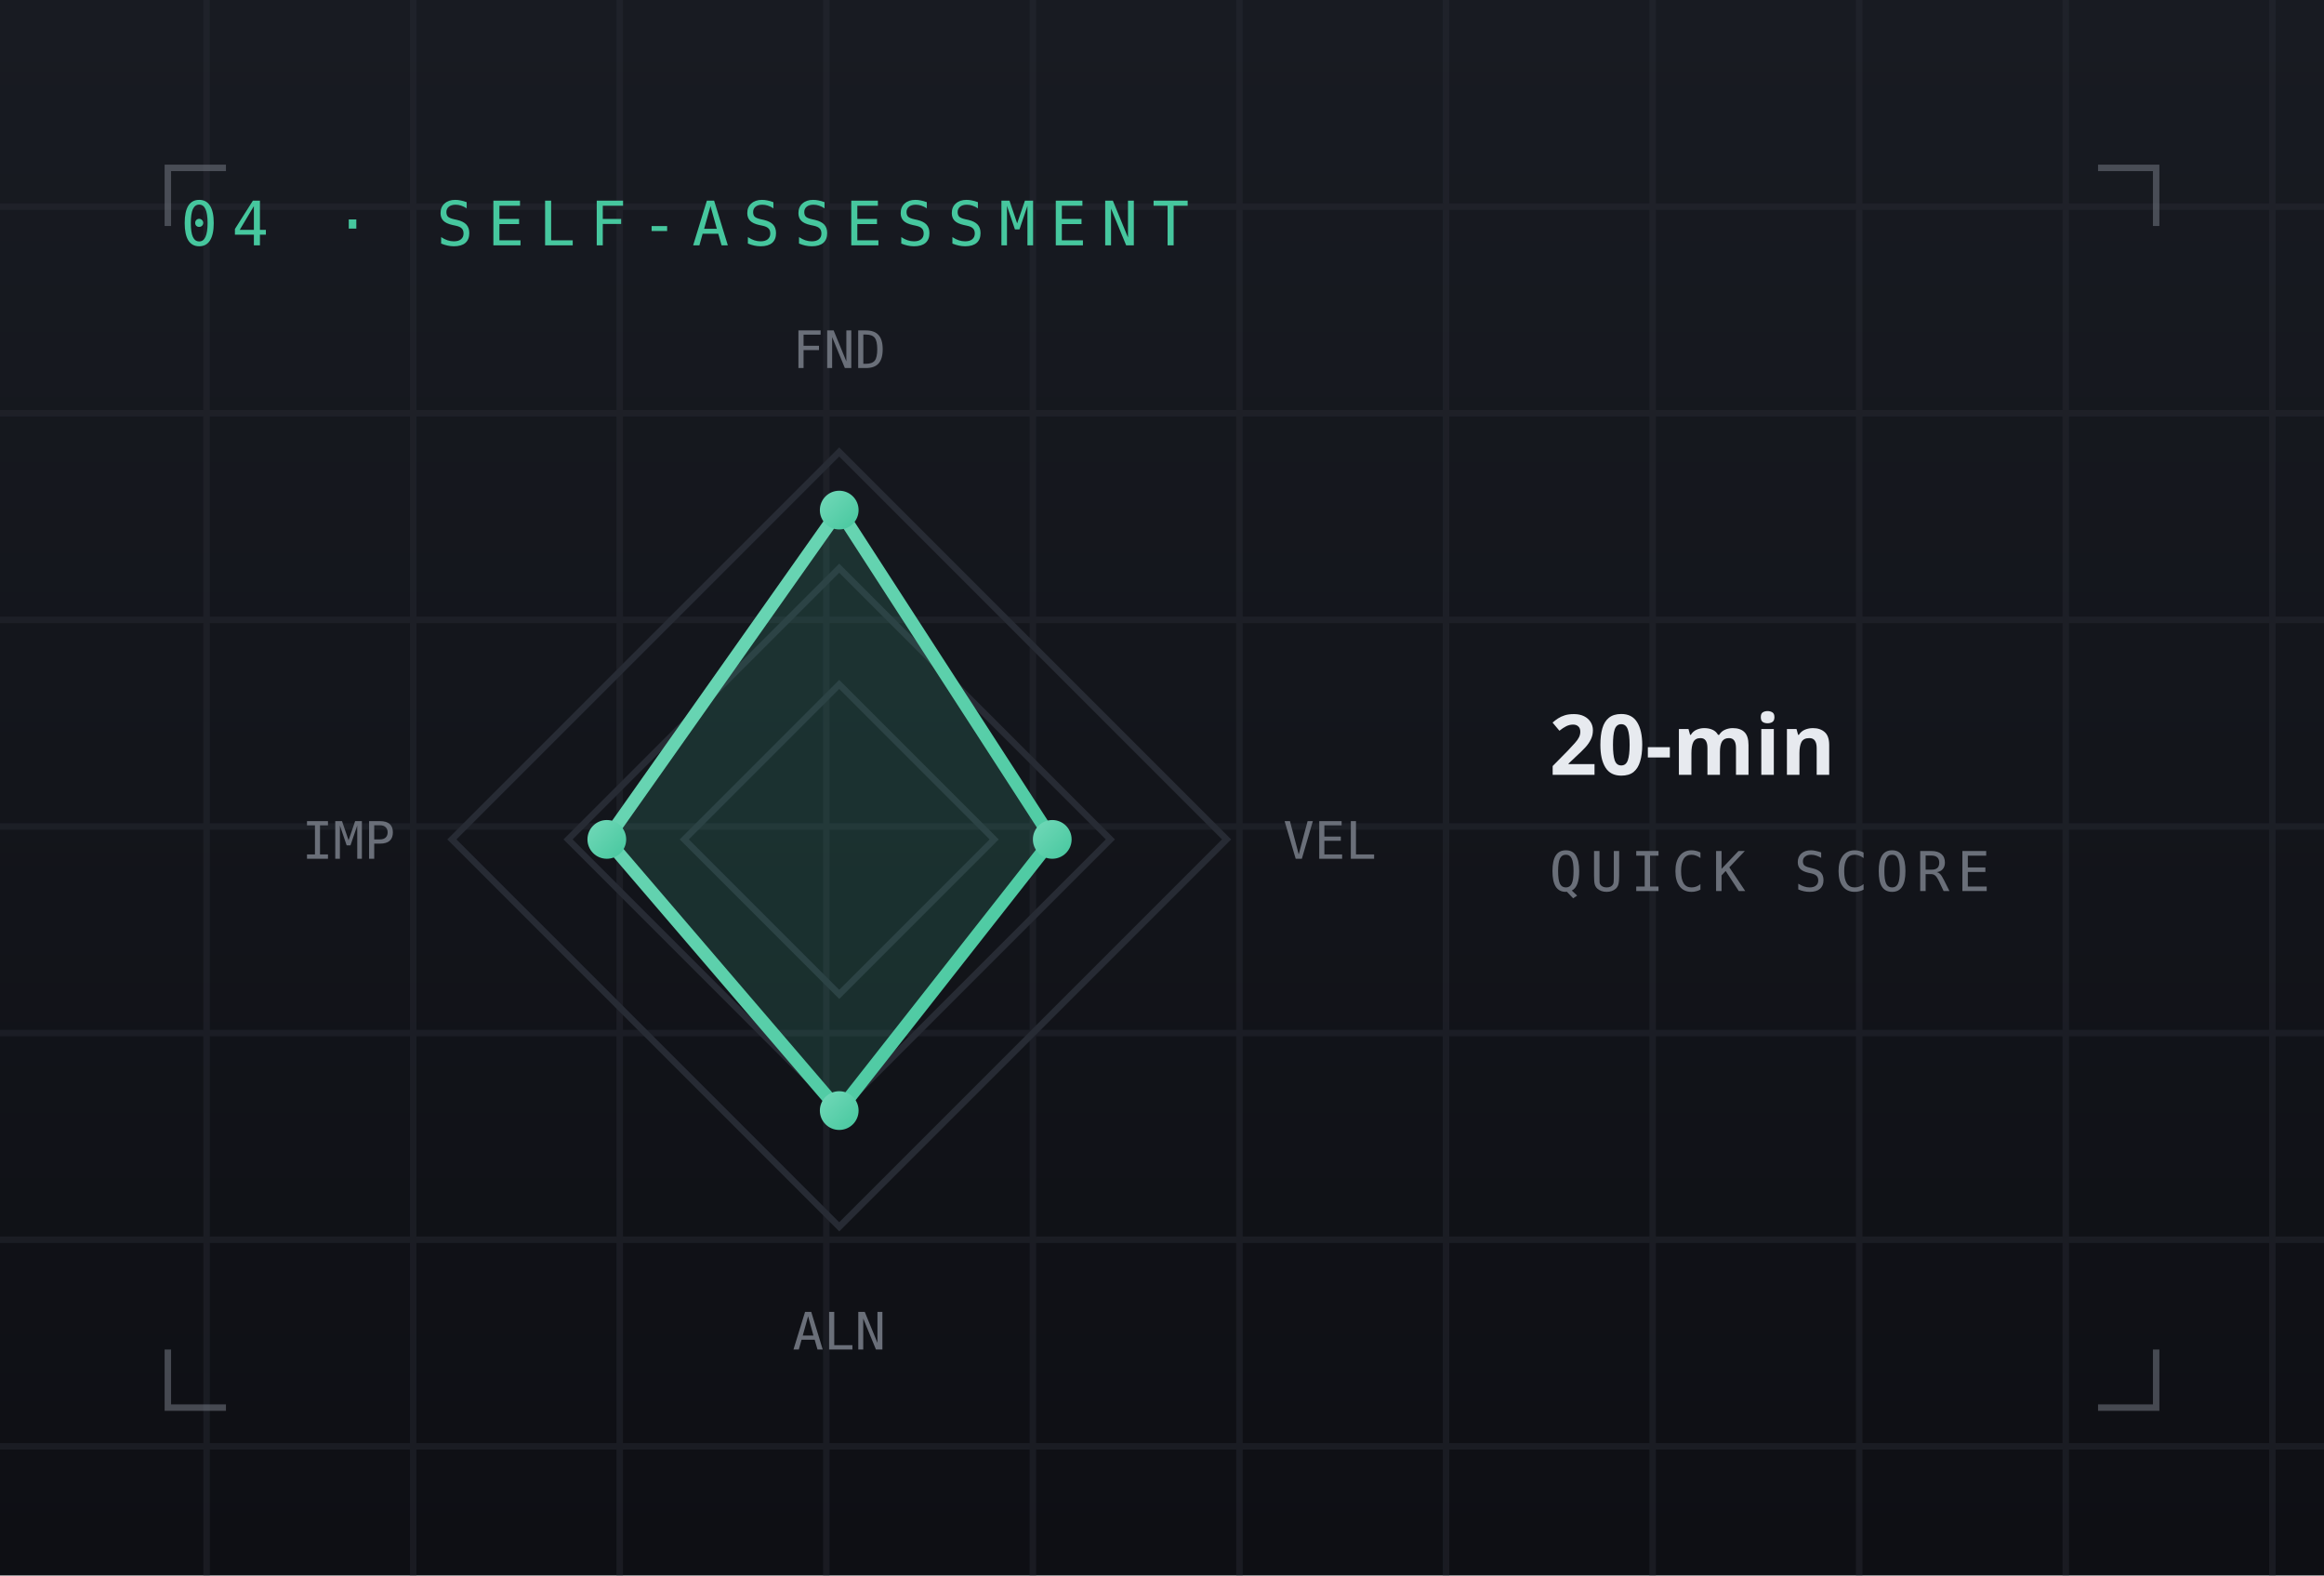
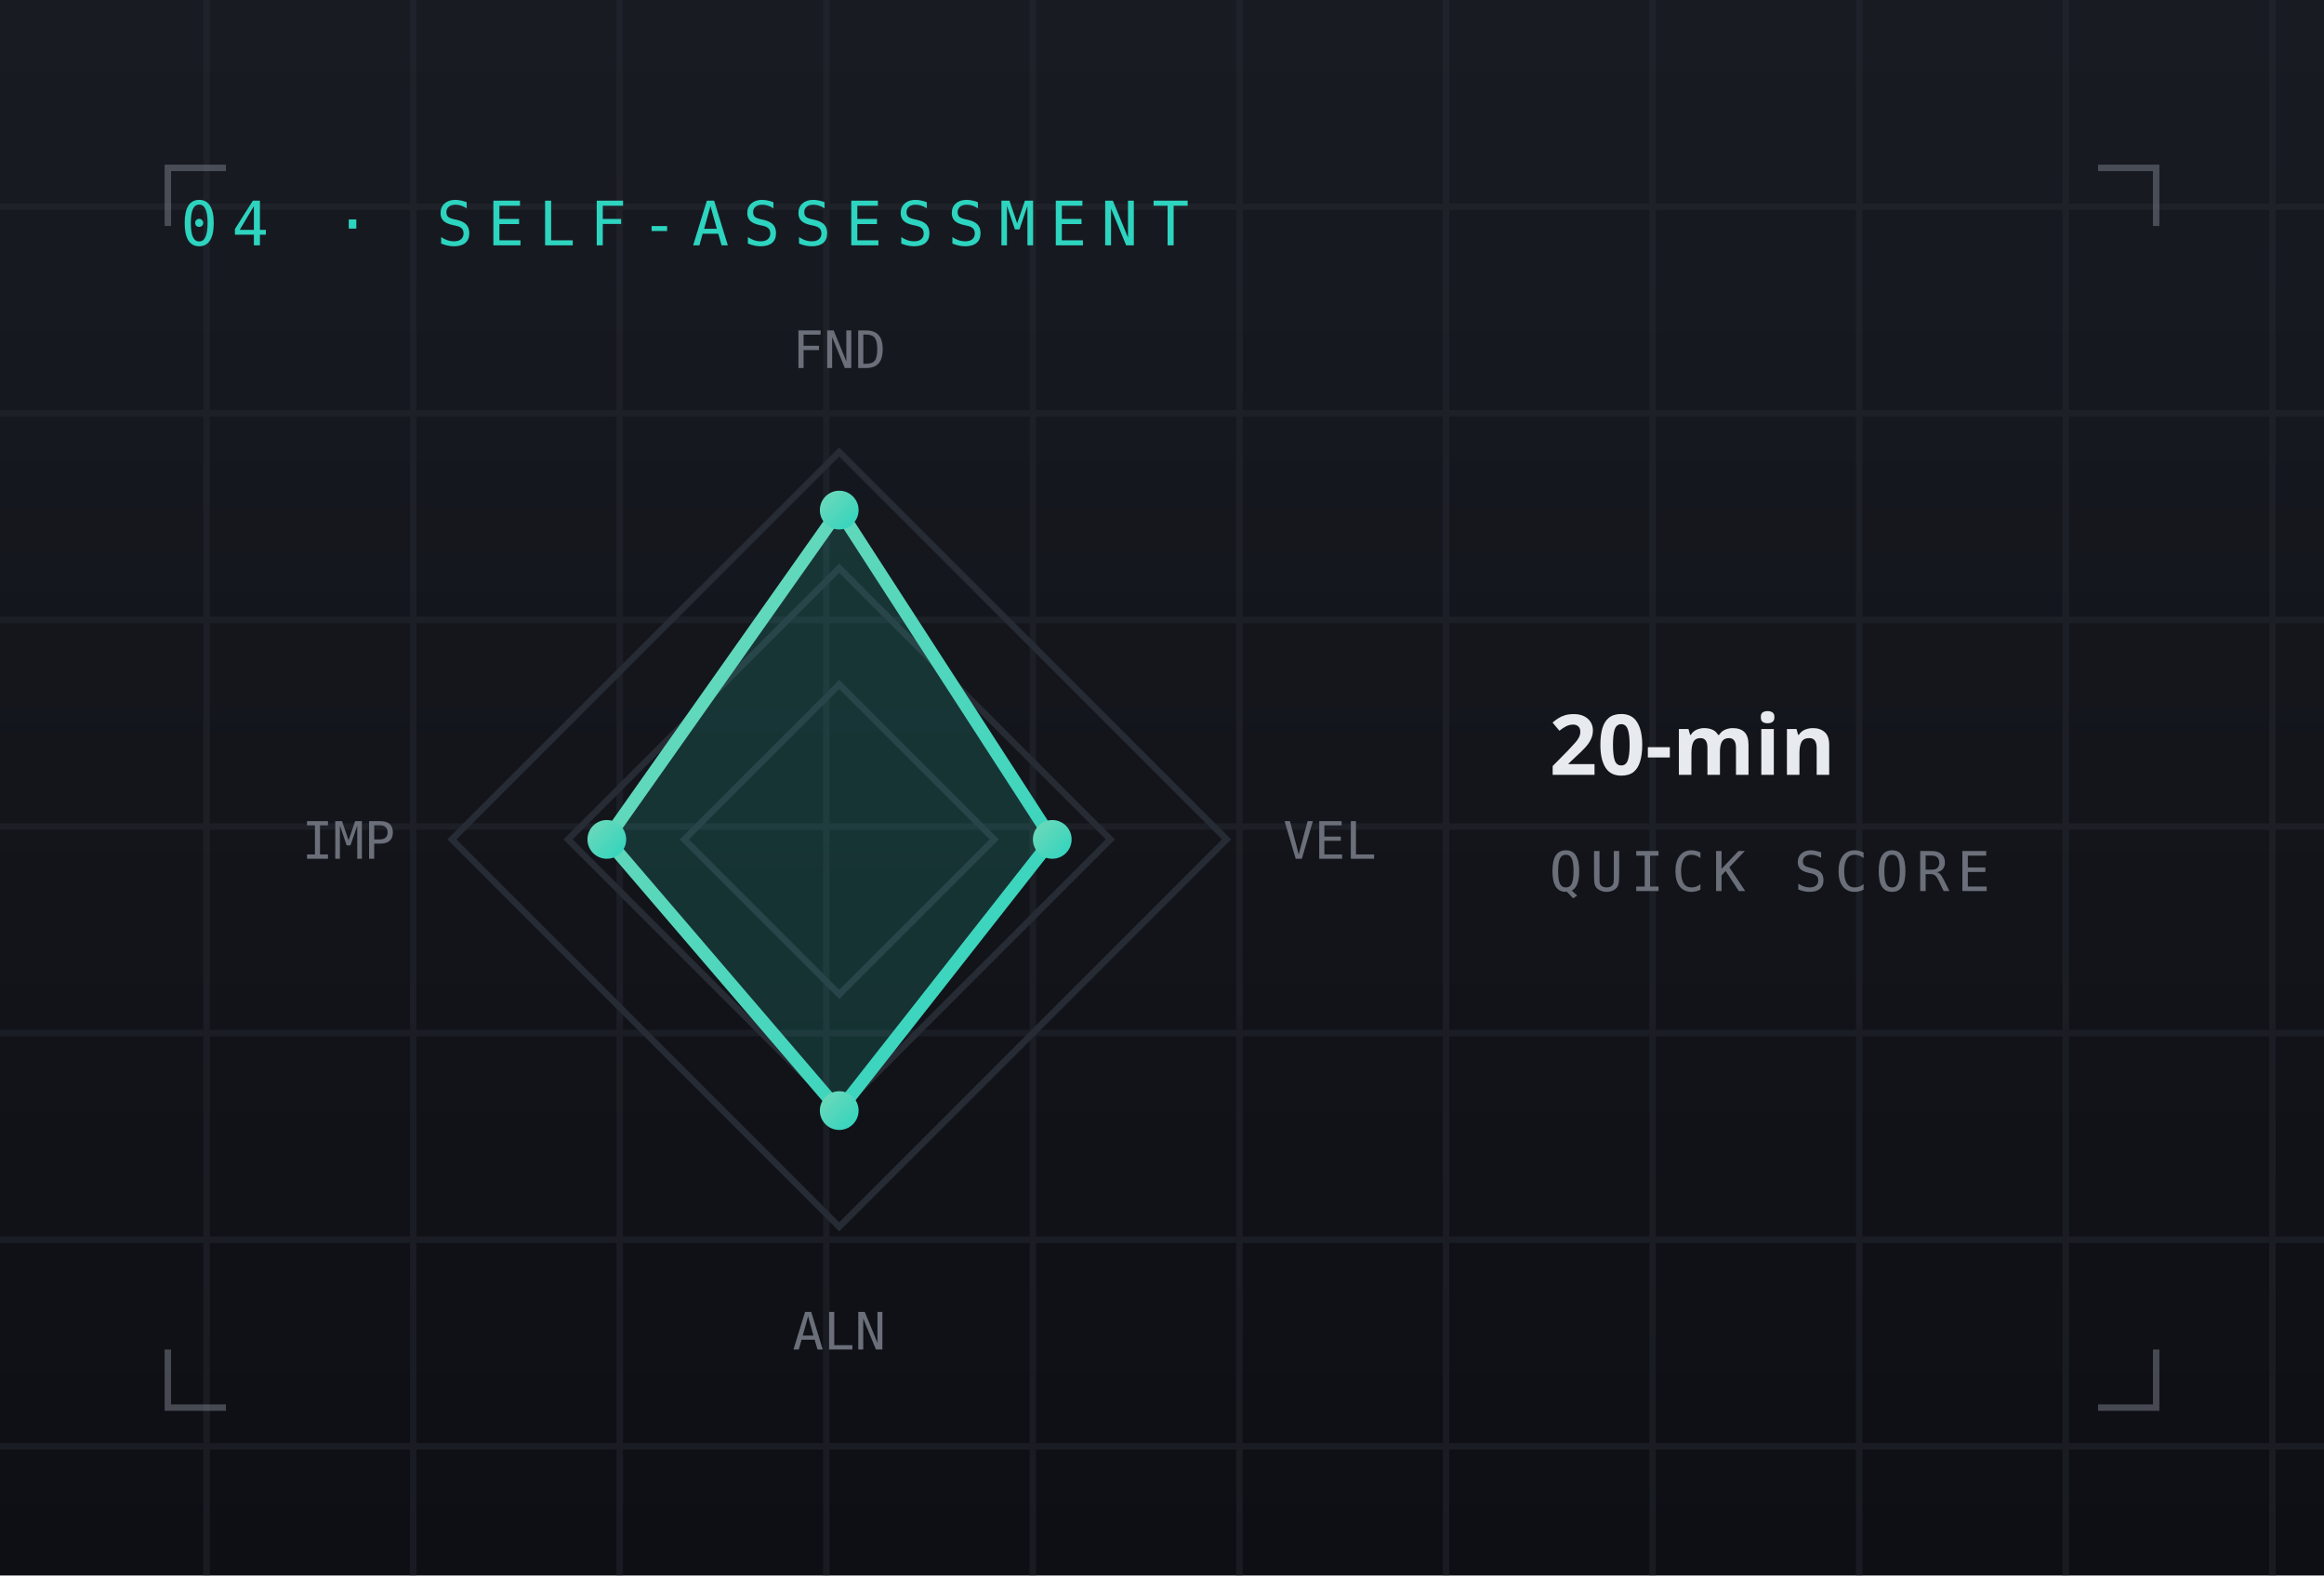
<svg xmlns="http://www.w3.org/2000/svg" viewBox="0 0 360 244" font-family="'Manrope','Segoe UI',system-ui,sans-serif">
  <defs>
    <linearGradient id="pg" x1="0" y1="0" x2="0" y2="1">
      <stop offset="0" stop-color="#181B22" />
      <stop offset="1" stop-color="#0E0F14" />
    </linearGradient>
    <linearGradient id="acc" x1="0" y1="0" x2="1" y2="1">
      <stop offset="0" stop-color="#73D9B9" />
-       <stop offset="1" stop-color="#46C79E" />
+       <stop offset="1" stop-color="#2dd4bf" />
    </linearGradient>
    <radialGradient id="halo" cx="0.5" cy="0.5" r="0.5">
-       <stop offset="0" stop-color="#46C79E" stop-opacity="0.16" />
-       <stop offset="1" stop-color="#46C79E" stop-opacity="0" />
+       <stop offset="0" stop-color="#2dd4bf" stop-opacity="0.16" />
+       <stop offset="1" stop-color="#2dd4bf" stop-opacity="0" />
    </radialGradient>
    <filter id="sh" x="-30%" y="-30%" width="160%" height="160%">
      <feGaussianBlur in="SourceAlpha" stdDeviation="5" />
      <feOffset dy="7" />
      <feComponentTransfer>
        <feFuncA type="linear" slope="0.10" />
      </feComponentTransfer>
      <feMerge>
        <feMergeNode />
        <feMergeNode in="SourceGraphic" />
      </feMerge>
    </filter>
  </defs>
  <rect width="360" height="244" fill="url(#pg)" />
  <g stroke="#272B34" stroke-width="1" opacity="0.45">
    <line x1="32" y1="0" x2="32" y2="244" />
    <line x1="64" y1="0" x2="64" y2="244" />
    <line x1="96" y1="0" x2="96" y2="244" />
    <line x1="128" y1="0" x2="128" y2="244" />
    <line x1="160" y1="0" x2="160" y2="244" />
    <line x1="192" y1="0" x2="192" y2="244" />
    <line x1="224" y1="0" x2="224" y2="244" />
    <line x1="256" y1="0" x2="256" y2="244" />
    <line x1="288" y1="0" x2="288" y2="244" />
    <line x1="320" y1="0" x2="320" y2="244" />
    <line x1="352" y1="0" x2="352" y2="244" />
    <line x1="0" y1="32" x2="360" y2="32" />
    <line x1="0" y1="64" x2="360" y2="64" />
    <line x1="0" y1="96" x2="360" y2="96" />
    <line x1="0" y1="128" x2="360" y2="128" />
    <line x1="0" y1="160" x2="360" y2="160" />
    <line x1="0" y1="192" x2="360" y2="192" />
    <line x1="0" y1="224" x2="360" y2="224" />
  </g>
  <g stroke="#6A6F79" stroke-width="1" opacity="0.6" fill="none">
    <path d="M26 35 V26 H35" />
    <path d="M325 26 H334 V35" />
    <path d="M26 209 V218 H35" />
    <path d="M334 209 V218 H325" />
  </g>
-   <text x="28" y="38" font-family="'JetBrains Mono','SFMono-Regular',ui-monospace,monospace" font-size="9.5" letter-spacing="2.2" fill="#46C79E">04 · SELF-ASSESSMENT</text>
+   <text x="28" y="38" font-family="'JetBrains Mono','SFMono-Regular',ui-monospace,monospace" font-size="9.5" letter-spacing="2.2" fill="#2dd4bf">04 · SELF-ASSESSMENT</text>
  <polygon points="130.0,106.0 154.0,130.0 130.0,154.0 106.0,130.0" fill="none" stroke="#272B34" stroke-width="1" />
  <polygon points="130.0,88.0 172.0,130.0 130.0,172.0 88.0,130.0" fill="none" stroke="#272B34" stroke-width="1" />
  <polygon points="130.0,70.0 190.0,130.0 130.0,190.0 70.0,130.0" fill="none" stroke="#272B34" stroke-width="1" />
-   <polygon points="130.0,79.0 163.0,130.0 130.0,172.0 94.0,130.0" fill="rgba(70,199,158,0.16)" stroke="url(#acc)" stroke-width="2" />
+   <polygon points="130.0,79.0 163.0,130.0 130.0,172.0 94.0,130.0" fill="rgba(45,212,191,0.16)" stroke="url(#acc)" stroke-width="2" />
  <circle cx="130.0" cy="79.0" r="3" fill="url(#acc)" />
  <text x="130" y="57" text-anchor="middle" font-family="'JetBrains Mono','SFMono-Regular',ui-monospace,monospace" font-size="8" fill="#6A6F79">FND</text>
  <circle cx="163.0" cy="130.0" r="3" fill="url(#acc)" />
  <text x="206" y="133" text-anchor="middle" font-family="'JetBrains Mono','SFMono-Regular',ui-monospace,monospace" font-size="8" fill="#6A6F79">VEL</text>
  <circle cx="130.0" cy="172.0" r="3" fill="url(#acc)" />
  <text x="130" y="209" text-anchor="middle" font-family="'JetBrains Mono','SFMono-Regular',ui-monospace,monospace" font-size="8" fill="#6A6F79">ALN</text>
  <circle cx="94.0" cy="130.0" r="3" fill="url(#acc)" />
  <text x="54" y="133" text-anchor="middle" font-family="'JetBrains Mono','SFMono-Regular',ui-monospace,monospace" font-size="8" fill="#6A6F79">IMP</text>
  <text x="240" y="120" font-family="'Manrope','Segoe UI',system-ui,sans-serif" font-size="13" font-weight="600" fill="#E7EAEF">20-min</text>
  <text x="240" y="138" font-family="'JetBrains Mono','SFMono-Regular',ui-monospace,monospace" font-size="8.5" letter-spacing="1.2" fill="#6A6F79">QUICK SCORE</text>
</svg>
